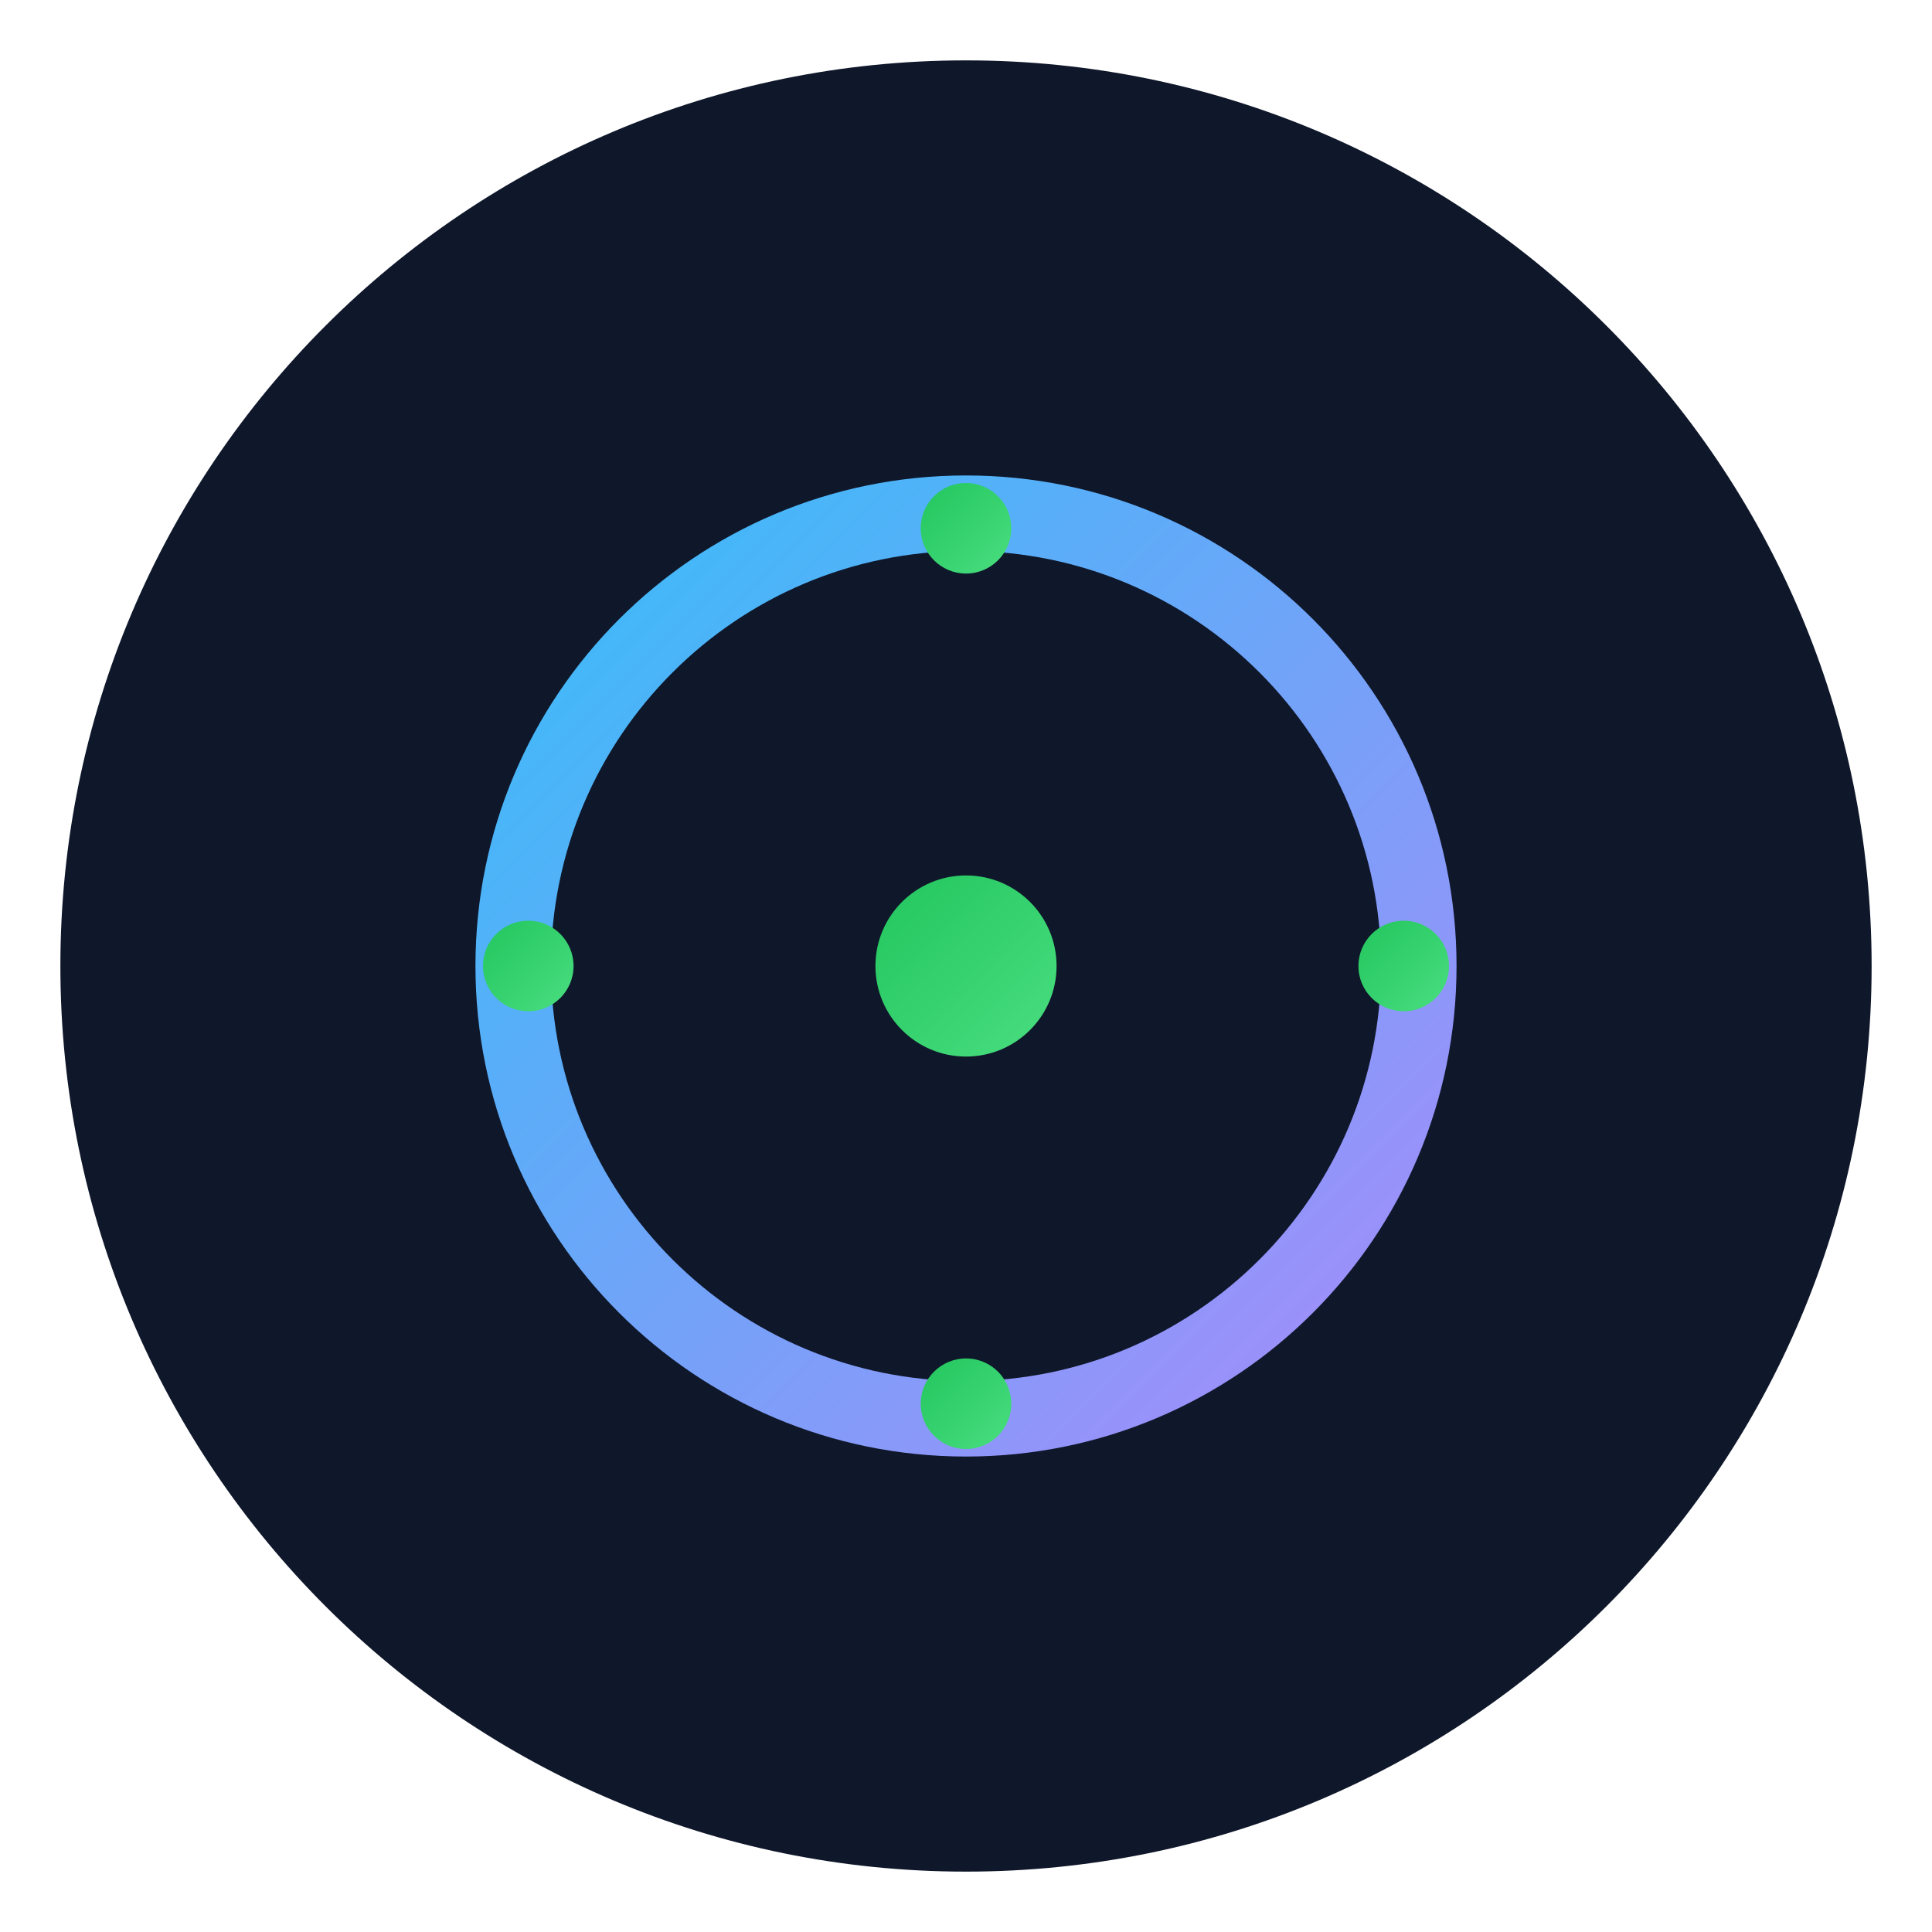
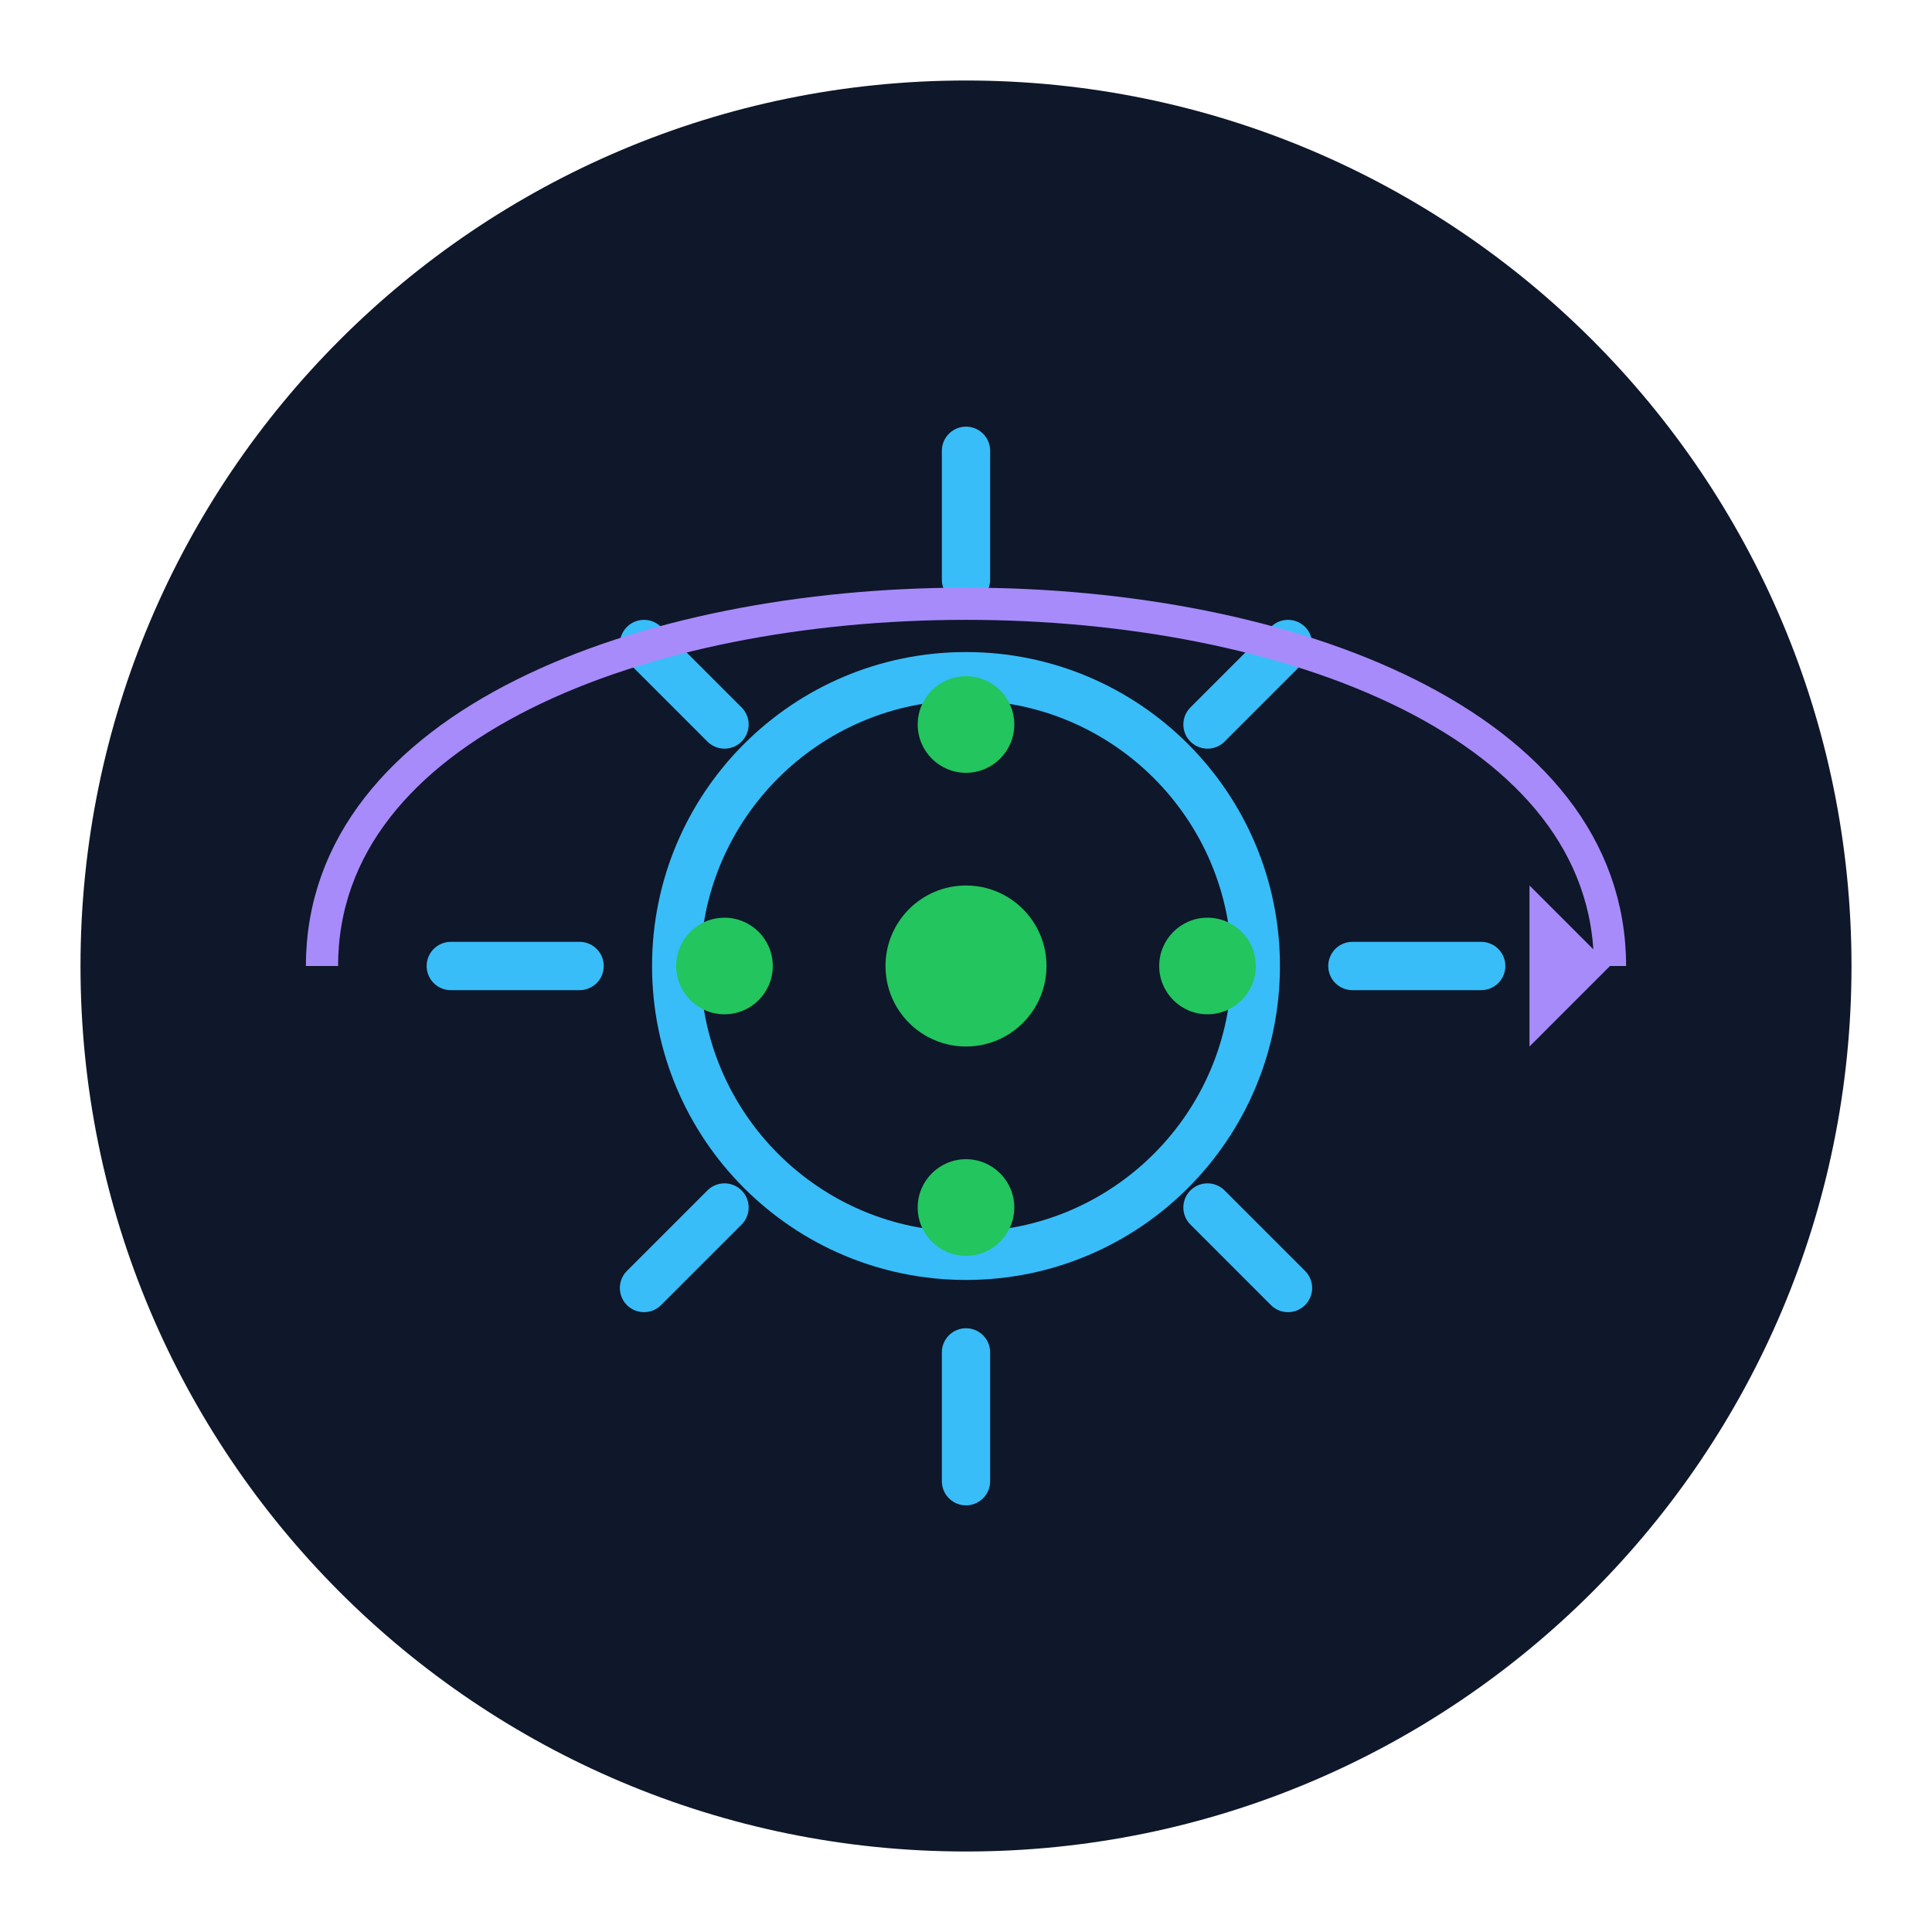
- <svg xmlns="http://www.w3.org/2000/svg" width="32" height="32" viewBox="0 0 256 256" fill="none">
-   <defs>
-     <linearGradient id="aiGradient1" x1="0%" y1="0%" x2="100%" y2="100%">
-       <stop offset="0%" stop-color="#38BDF8" />
-       <stop offset="100%" stop-color="#A78BFA" />
-     </linearGradient>
-     <linearGradient id="aiGradient2" x1="0%" y1="0%" x2="100%" y2="100%">
-       <stop offset="0%" stop-color="#22C55E" />
-       <stop offset="100%" stop-color="#4ADE80" />
-     </linearGradient>
-   </defs>
-   <circle cx="128" cy="128" r="120" fill="#0F172A" />
-   <circle cx="128" cy="128" r="60" stroke="url(#aiGradient1)" stroke-width="10" />
-   <circle cx="128" cy="128" r="12" fill="url(#aiGradient2)" />
-   <circle cx="128" cy="70" r="6" fill="url(#aiGradient2)" />
-   <circle cx="128" cy="186" r="6" fill="url(#aiGradient2)" />
-   <circle cx="70" cy="128" r="6" fill="url(#aiGradient2)" />
-   <circle cx="186" cy="128" r="6" fill="url(#aiGradient2)" />
-   <path d="M128 82 L128 116" stroke="url(#aiGradient2)" stroke-width="4" />
-   <path d="M128 140 L128 174" stroke="url(#aiGradient2)" stroke-width="4" />
-   <path d="M82 128 L116 128" stroke="url(#aiGradient2)" stroke-width="4" />
-   <path d="M140 128 L174 128" stroke="url(#aiGradient2)" stroke-width="4" />
+ <svg xmlns="http://www.w3.org/2000/svg" width="120" height="120" viewBox="0 0 120 120" fill="none">
+   <circle cx="60" cy="60" r="55" fill="#0F172A" />
+   <g stroke="#38BDF8" stroke-width="3" stroke-linecap="round">
+     <circle cx="60" cy="60" r="18" />
+     <path d="M60 28 V36" />
+     <path d="M60 84 V92" />
+     <path d="M28 60 H36" />
+     <path d="M84 60 H92" />
+     <path d="M40 40 L45 45" />
+     <path d="M75 75 L80 80" />
+     <path d="M40 80 L45 75" />
+     <path d="M75 45 L80 40" />
+   </g>
+   <circle cx="60" cy="60" r="5" fill="#22C55E" />
+   <circle cx="45" cy="60" r="3" fill="#22C55E" />
+   <circle cx="75" cy="60" r="3" fill="#22C55E" />
+   <circle cx="60" cy="45" r="3" fill="#22C55E" />
+   <circle cx="60" cy="75" r="3" fill="#22C55E" />
+   <path d="M20 60 C20 30, 100 30, 100 60" stroke="#A78BFA" stroke-width="2" fill="none" />
+   <polygon points="100,60 95,55 95,65" fill="#A78BFA" />
</svg>
